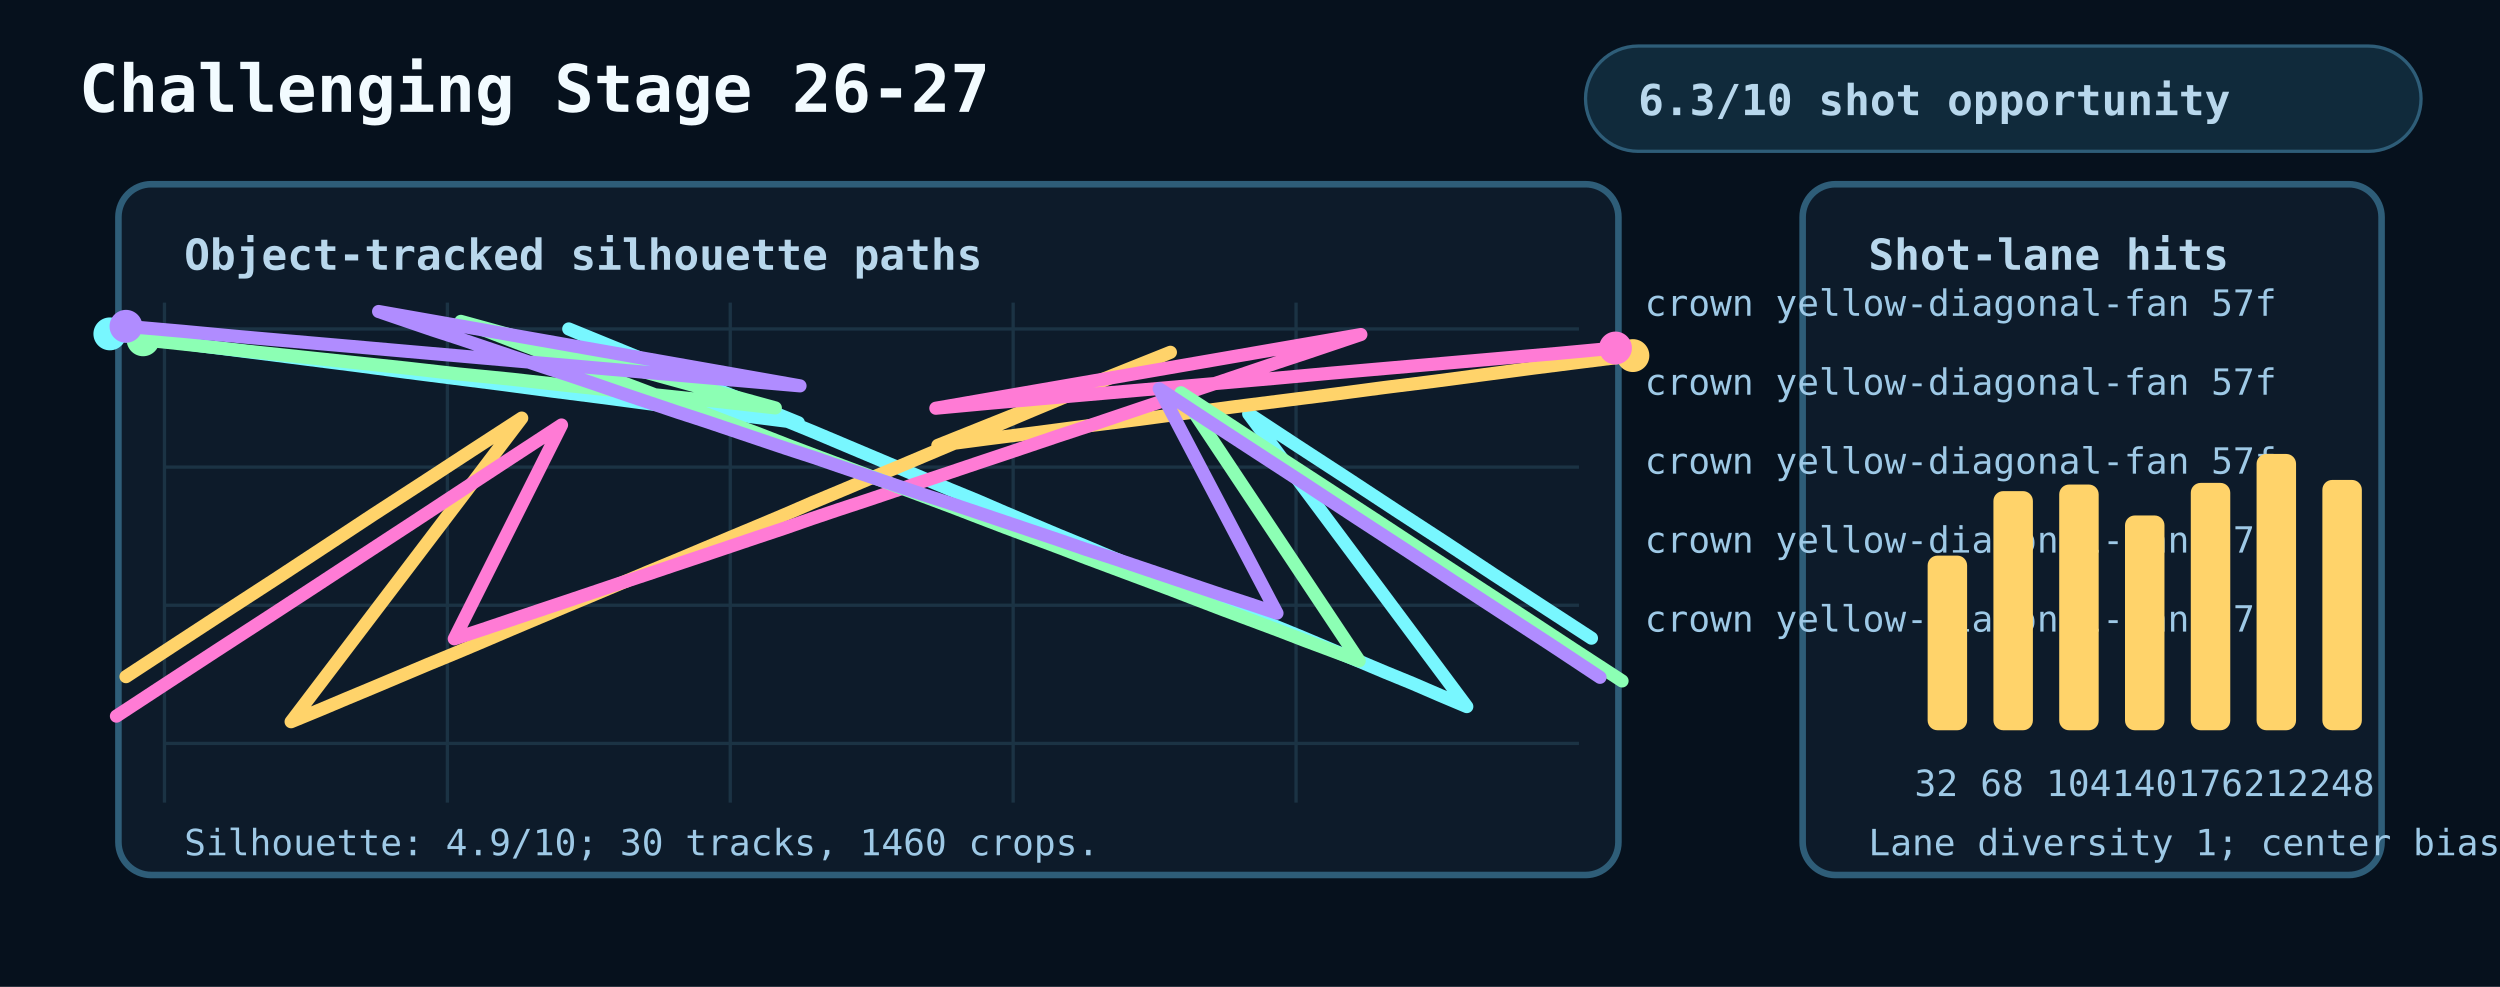
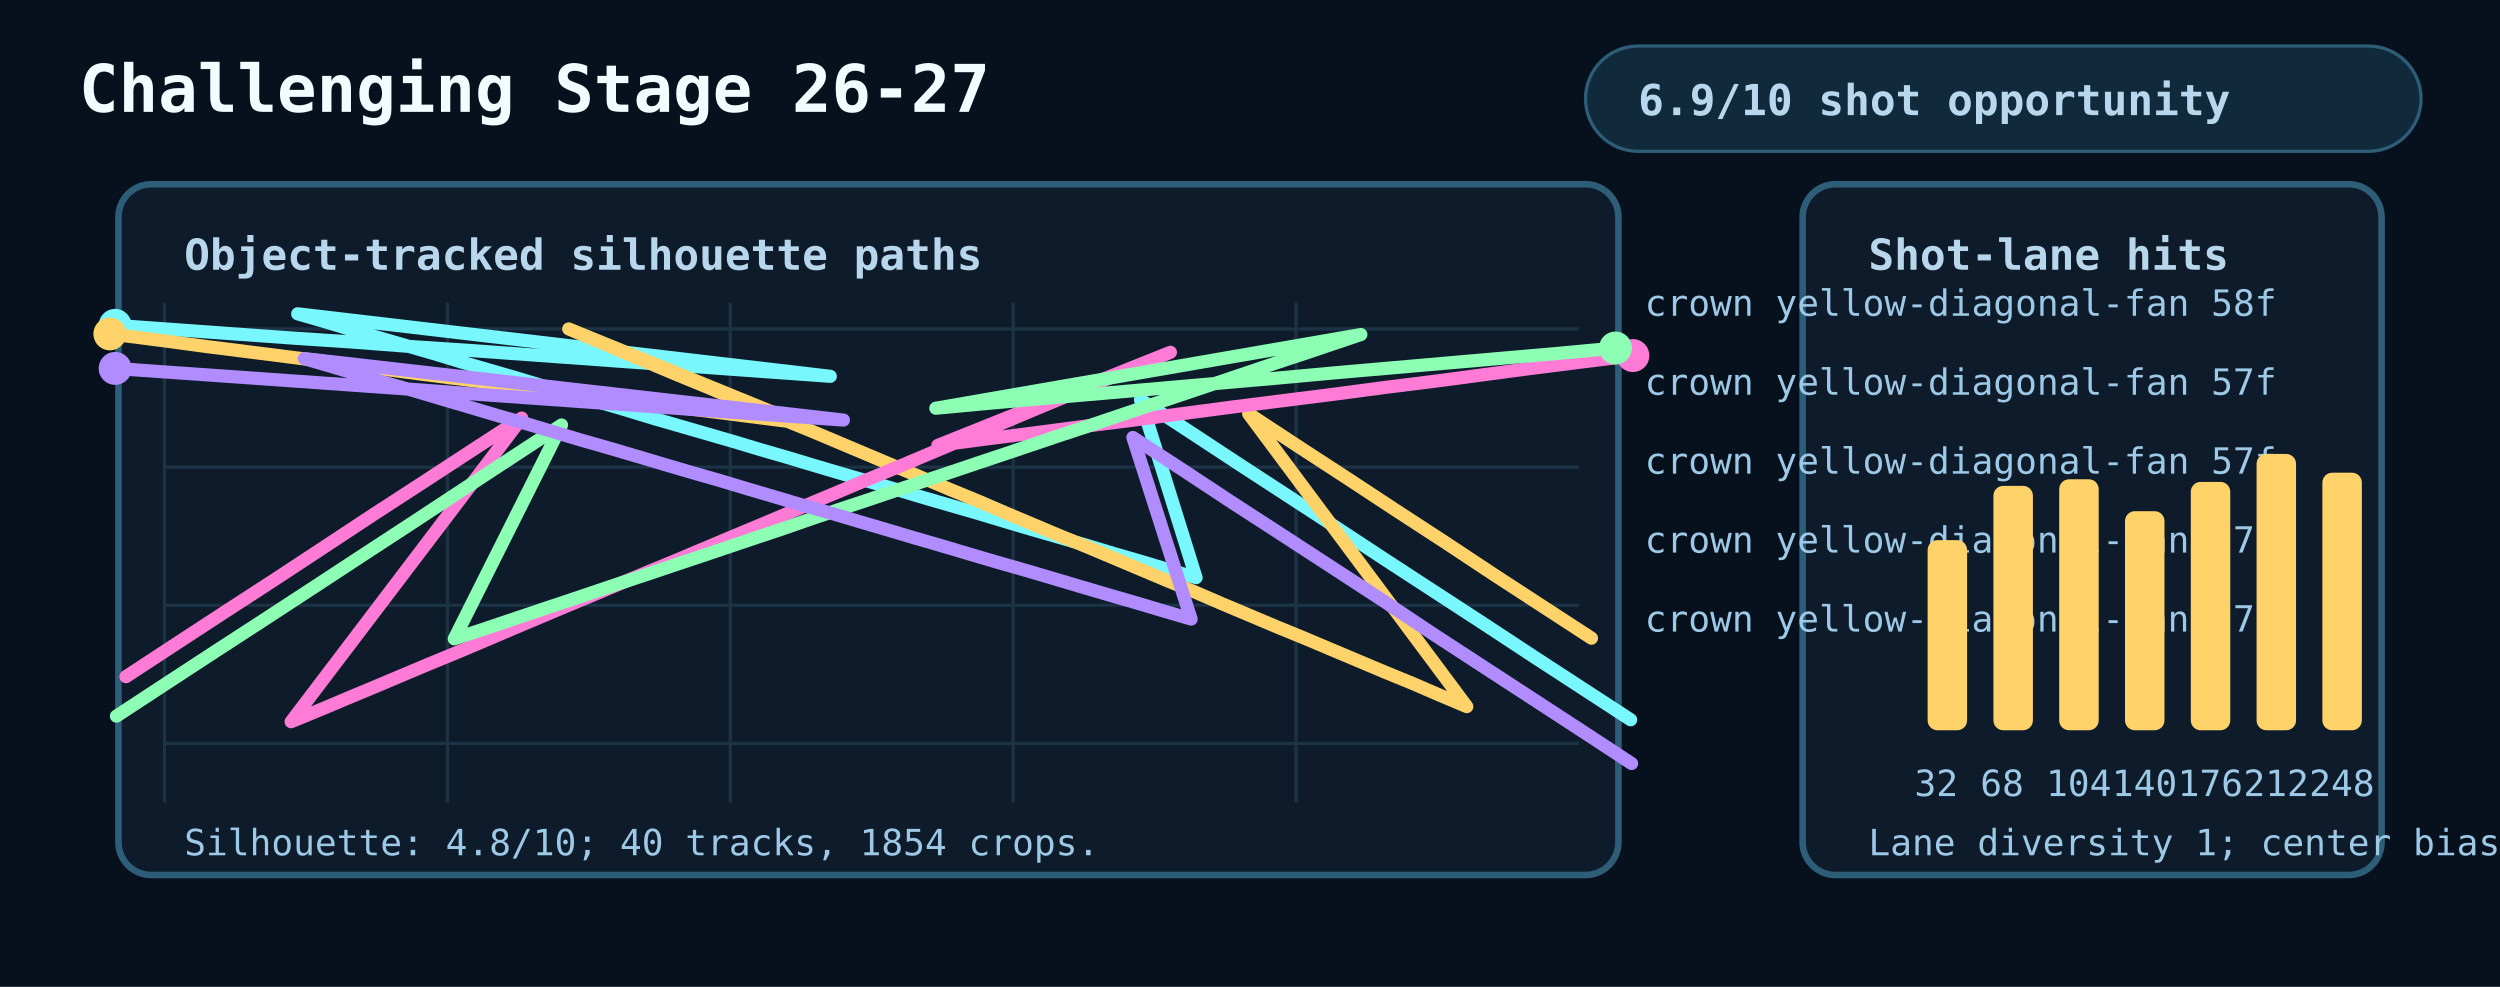
<svg xmlns="http://www.w3.org/2000/svg" width="760" height="300" viewBox="0 0 760 300" role="img" aria-labelledby="title desc">
  <style>
    .bg{fill:#06111d}.panel{fill:#0d1b2a;stroke:#2e5d78;stroke-width:2}.grid{stroke:#1b3344;stroke-width:1}.text{fill:#f2fbff;font:700 20px ui-monospace,Menlo,monospace}.small{fill:#b8d7ec;font:700 13px ui-monospace,Menlo,monospace}.tiny{fill:#9ec9e6;font:11px ui-monospace,Menlo,monospace}.pill{fill:#102a3b;stroke:#2e5d78}
  </style>
  <rect class="bg" x="0" y="0" width="760" height="300" />
  <text class="text" x="24" y="34">Challenging Stage 26-27</text>
  <rect class="pill" x="482" y="14" width="254" height="32" rx="16" />
-   <text class="small" x="498" y="35">6.3/10 shot opportunity</text>
+   <text class="small" x="498" y="35">6.9/10 shot opportunity</text>
  <rect class="panel" x="36" y="56" width="456" height="210" rx="10" />
  <rect class="panel" x="548" y="56" width="176" height="210" rx="10" />
  <text class="small" x="56" y="82">Object-tracked silhouette paths</text>
  <text class="small" x="568" y="82">Shot-lane hits</text>
  <line class="grid" x1="50" y1="92" x2="50" y2="244" />
  <line class="grid" x1="136" y1="92" x2="136" y2="244" />
  <line class="grid" x1="222" y1="92" x2="222" y2="244" />
  <line class="grid" x1="308" y1="92" x2="308" y2="244" />
  <line class="grid" x1="394" y1="92" x2="394" y2="244" />
  <line class="grid" x1="50" y1="100" x2="480" y2="100" />
  <line class="grid" x1="50" y1="142" x2="480" y2="142" />
  <line class="grid" x1="50" y1="184" x2="480" y2="184" />
  <line class="grid" x1="50" y1="226" x2="480" y2="226" />
-   <polyline points="33.4,101.5 48.3,103.4 63.2,105.4 78.3,107.3 93.2,109.2 108.2,111.1 123.1,113.1 138,115 153,116.9 167.9,118.9 182.8,120.8 197.9,122.8 212.8,124.7 227.8,126.6 242.7,128.5 172.9,100 181.2,103.5 189.4,107 197.7,110.5 206,114 214.3,117.4 222.6,120.9 230.9,124.4 239,127.9 247.3,131.3 255.6,134.8 263.9,138.3 272.2,141.8 280.5,145.3 288.8,148.8 297.1,152.2 305.2,155.7 313.5,159.2 321.8,162.7 330.1,166.1 338.4,169.6 346.7,173.1 355,176.6 363.3,180 371.4,183.5 379.7,187 388,190.5 396.3,193.9 404.6,197.4 412.9,200.9 421.2,204.4 429.5,207.8 437.6,211.3 445.9,214.8 379.6,125.8 394.5,135.6 409.4,145.3 424.3,155.1 439.2,164.8 454,174.6 468.9,184.3 483.8,194" fill="none" stroke="#78f7ff" stroke-width="4" stroke-linecap="round" stroke-linejoin="round" />
-   <circle cx="33.4" cy="101.5" r="5" fill="#78f7ff" />
-   <text class="tiny" x="500" y="96" fill="#78f7ff">crown yellow-diagonal-fan 57f</text>
-   <polyline points="496.4,108.1 481.2,110 466.2,111.9 451.1,113.9 436.1,115.9 420.9,117.8 405.8,119.8 390.8,121.7 375.7,123.6 360.5,125.6 345.5,127.6 330.4,129.5 315.2,131.5 300.2,133.4 285.1,135.4 355.8,107.1 347.5,110.6 339.2,114.1 330.7,117.7 322.4,121.2 314,124.7 305.7,128.2 297.4,131.7 289,135.2 280.7,138.7 272.4,142.2 263.9,145.7 255.6,149.2 247.2,152.7 238.9,156.3 230.6,159.8 222.2,163.3 213.9,166.8 205.6,170.3 197.1,173.8 188.8,177.3 180.5,180.8 172.1,184.3 163.8,187.8 155.5,191.3 147.1,194.9 138.8,198.4 130.3,201.9 122,205.4 113.7,208.9 105.3,212.4 97,215.9 88.5,219.4 158.6,127.1 143.5,136.9 128.5,146.7 113.4,156.5 98.4,166.4 83.5,176.2 68.4,186 53.4,195.8 38.3,205.7" fill="none" stroke="#ffd36a" stroke-width="4" stroke-linecap="round" stroke-linejoin="round" />
-   <circle cx="496.4" cy="108.1" r="5" fill="#ffd36a" />
+   <polyline points="35,98.9 53.1,100.2 71.2,101.5 89.3,102.8 107.4,104 125.6,105.4 143.7,106.6 161.8,107.9 179.9,109.2 198,110.5 216.2,111.8 234.3,113.1 252.4,114.4 90.5,95.4 98.8,97.8 107.1,100.3 115.3,102.7 123.6,105.1 131.9,107.5 140.1,110 148.4,112.4 156.7,114.8 165,117.3 173.3,119.7 181.6,122.1 189.8,124.5 198,127 206.3,129.4 214.6,131.8 222.9,134.2 231.2,136.7 239.5,139.1 247.8,141.6 255.9,144 264.2,146.4 272.5,148.8 280.8,151.3 289.1,153.7 297.4,156.1 305.7,158.6 313.8,161 322.1,163.4 330.4,165.8 338.7,168.3 347,170.7 355.3,173.2 363.6,175.6 346.7,121.5 361.6,131.2 376.5,141 391.4,150.7 406.3,160.4 421.2,170.2 436.1,179.9 451,189.6 465.9,199.4 480.8,209.1 495.7,218.8" fill="none" stroke="#78f7ff" stroke-width="4" stroke-linecap="round" stroke-linejoin="round" />
+   <circle cx="35" cy="98.9" r="5" fill="#78f7ff" />
+   <text class="tiny" x="500" y="96" fill="#78f7ff">crown yellow-diagonal-fan 58f</text>
+   <polyline points="33.4,101.5 48.3,103.4 63.2,105.4 78.3,107.3 93.2,109.2 108.2,111.1 123.1,113.1 138,115 153,116.9 167.9,118.9 182.8,120.8 197.9,122.8 212.8,124.7 227.8,126.6 242.7,128.5 172.9,100 181.2,103.5 189.4,107 197.7,110.5 206,114 214.3,117.4 222.6,120.9 230.9,124.4 239,127.9 247.3,131.3 255.6,134.8 263.9,138.3 272.2,141.8 280.5,145.3 288.8,148.8 297.1,152.2 305.2,155.7 313.5,159.2 321.8,162.7 330.1,166.1 338.4,169.6 346.7,173.1 355,176.6 363.3,180 371.4,183.5 379.7,187 388,190.5 396.3,193.9 404.6,197.4 412.9,200.9 421.2,204.4 429.5,207.8 437.6,211.3 445.9,214.8 379.6,125.8 394.5,135.6 409.4,145.3 424.3,155.1 439.2,164.8 454,174.6 468.9,184.3 483.8,194" fill="none" stroke="#ffd36a" stroke-width="4" stroke-linecap="round" stroke-linejoin="round" />
+   <circle cx="33.4" cy="101.5" r="5" fill="#ffd36a" />
  <text class="tiny" x="500" y="120" fill="#ffd36a">crown yellow-diagonal-fan 57f</text>
-   <polyline points="491.1,105.8 473.9,107.4 456.7,108.9 439.5,110.4 422.3,111.9 405.1,113.4 387.7,115 370.5,116.5 353.3,118 336.1,119.5 318.9,121 301.7,122.5 284.5,124.1 413.7,101.7 405.4,104.5 397.1,107.3 388.6,110.1 380.3,112.9 372,115.7 363.6,118.5 355.3,121.3 346.9,124.1 338.6,126.9 330.3,129.7 321.8,132.5 313.5,135.3 305.2,138.1 296.8,140.9 288.5,143.7 280.1,146.5 271.8,149.3 263.5,152.1 255,154.9 246.7,157.7 238.4,160.6 230,163.4 221.7,166.2 213.4,169 205,171.8 196.7,174.6 188.2,177.4 179.9,180.2 171.6,183 163.2,185.8 154.9,188.6 146.6,191.4 138.1,194.2 170.7,129.2 155.7,139 140.6,148.9 125.7,158.7 110.7,168.5 95.6,178.4 80.6,188.2 65.5,198 50.5,207.8 35.4,217.7" fill="none" stroke="#ff7bd5" stroke-width="4" stroke-linecap="round" stroke-linejoin="round" />
-   <circle cx="491.1" cy="105.8" r="5" fill="#ff7bd5" />
+   <polyline points="496.4,108.1 481.2,110 466.2,111.9 451.1,113.9 436.1,115.9 420.9,117.8 405.8,119.8 390.8,121.7 375.7,123.6 360.5,125.6 345.5,127.6 330.4,129.5 315.2,131.5 300.2,133.4 285.1,135.4 355.8,107.1 347.5,110.6 339.2,114.1 330.7,117.7 322.4,121.2 314,124.7 305.7,128.2 297.4,131.7 289,135.2 280.7,138.7 272.4,142.2 263.9,145.7 255.6,149.2 247.2,152.7 238.9,156.3 230.6,159.8 222.2,163.3 213.9,166.8 205.6,170.3 197.1,173.8 188.8,177.3 180.5,180.8 172.1,184.3 163.8,187.8 155.5,191.3 147.1,194.9 138.8,198.4 130.3,201.9 122,205.4 113.7,208.9 105.3,212.4 97,215.9 88.5,219.4 158.6,127.1 143.5,136.9 128.5,146.7 113.4,156.5 98.4,166.4 83.5,176.2 68.4,186 53.4,195.8 38.3,205.7" fill="none" stroke="#ff7bd5" stroke-width="4" stroke-linecap="round" stroke-linejoin="round" />
+   <circle cx="496.4" cy="108.1" r="5" fill="#ff7bd5" />
  <text class="tiny" x="500" y="144" fill="#ff7bd5">crown yellow-diagonal-fan 57f</text>
-   <polyline points="43.5,103.3 59.5,105 75.5,106.8 91.6,108.5 107.6,110.2 123.6,111.9 139.5,113.7 155.7,115.3 171.6,117.1 187.6,118.8 203.6,120.5 219.7,122.2 235.7,124 140.1,97.7 148.4,100.8 156.7,104 164.9,107.1 173.2,110.2 181.5,113.3 189.8,116.5 198,119.6 206.3,122.8 214.6,125.8 222.9,129 231.2,132.1 239.4,135.3 247.6,138.4 255.9,141.5 264.2,144.6 272.5,147.8 280.8,150.9 289.1,154 297.4,157.2 305.5,160.3 313.8,163.4 322.1,166.5 330.4,169.7 338.7,172.8 347,175.9 355.3,179 363.6,182.2 371.7,185.3 380,188.4 388.3,191.5 396.6,194.7 404.9,197.8 413.2,200.9 359,119.4 373.9,129.1 388.8,138.9 403.7,148.6 418.6,158.3 433.5,168.1 448.4,177.8 463.3,187.5 478.2,197.3 493.1,207" fill="none" stroke="#8cffb4" stroke-width="4" stroke-linecap="round" stroke-linejoin="round" />
-   <circle cx="43.5" cy="103.3" r="5" fill="#8cffb4" />
+   <polyline points="491.1,105.8 473.9,107.4 456.7,108.9 439.5,110.4 422.3,111.9 405.1,113.4 387.7,115 370.5,116.5 353.3,118 336.1,119.5 318.9,121 301.7,122.5 284.5,124.1 413.7,101.7 405.4,104.5 397.1,107.3 388.6,110.1 380.3,112.9 372,115.7 363.6,118.5 355.3,121.3 346.9,124.1 338.6,126.9 330.3,129.7 321.8,132.5 313.5,135.3 305.2,138.1 296.8,140.9 288.5,143.7 280.1,146.5 271.8,149.3 263.5,152.1 255,154.9 246.7,157.7 238.4,160.6 230,163.4 221.7,166.2 213.4,169 205,171.8 196.7,174.6 188.2,177.4 179.9,180.2 171.6,183 163.2,185.8 154.9,188.6 146.6,191.4 138.1,194.2 170.7,129.2 155.7,139 140.6,148.9 125.7,158.7 110.7,168.5 95.6,178.4 80.6,188.2 65.5,198 50.5,207.8 35.4,217.7" fill="none" stroke="#8cffb4" stroke-width="4" stroke-linecap="round" stroke-linejoin="round" />
+   <circle cx="491.1" cy="105.8" r="5" fill="#8cffb4" />
  <text class="tiny" x="500" y="168" fill="#8cffb4">crown yellow-diagonal-fan 57f</text>
-   <polyline points="38.3,99.2 55.4,100.7 72.4,102.3 89.5,103.8 106.7,105.3 123.7,106.8 140.8,108.3 157.8,109.8 174.9,111.3 191.9,112.8 208.9,114.3 226,115.8 243.2,117.3 115.1,94.7 123.3,97.5 131.5,100.3 139.8,103 148.1,105.8 156.4,108.6 164.7,111.4 173,114.1 181.3,116.9 189.4,119.7 197.7,122.5 206,125.3 214.3,128 222.6,130.8 230.9,133.6 239.2,136.4 247.5,139.1 255.6,141.9 263.9,144.7 272.2,147.5 280.5,150.3 288.8,153 297.1,155.8 305.4,158.6 313.7,161.4 322,164.2 330.1,167 338.4,169.7 346.7,172.5 355,175.3 363.3,178.1 371.6,180.9 379.9,183.6 388.2,186.4 352.4,118.2 367.3,128 382.2,137.7 397.1,147.4 412,157.2 426.9,166.9 441.8,176.7 456.7,186.4 471.6,196.1 486.4,205.9" fill="none" stroke="#b08cff" stroke-width="4" stroke-linecap="round" stroke-linejoin="round" />
-   <circle cx="38.3" cy="99.2" r="5" fill="#b08cff" />
+   <polyline points="35,112 53.4,113.3 72,114.6 90.4,115.9 108.8,117.2 127.2,118.5 145.7,119.9 164.1,121.2 182.5,122.5 201,123.8 219.4,125.1 238,126.4 256.4,127.7 92.5,109 101,111.5 109.3,114 117.7,116.5 126.2,118.9 134.6,121.4 143.1,123.9 151.5,126.4 160,128.8 168.3,131.3 176.7,133.8 185.1,136.2 193.6,138.7 202,141.2 210.5,143.7 218.9,146.1 227.2,148.6 235.7,151.1 244.1,153.6 252.6,156 261,158.5 269.5,161 277.9,163.5 286.2,165.9 294.6,168.4 303.1,170.9 311.5,173.3 320,175.8 328.4,178.3 336.9,180.8 345.2,183.2 353.6,185.7 362.1,188.2 344.4,133 359.6,142.9 374.6,152.8 389.9,162.7 405.1,172.6 420.3,182.5 435.3,192.5 450.5,202.4 465.7,212.3 480.9,222.2 496,232.1" fill="none" stroke="#b08cff" stroke-width="4" stroke-linecap="round" stroke-linejoin="round" />
+   <circle cx="35" cy="112" r="5" fill="#b08cff" />
  <text class="tiny" x="500" y="192" fill="#b08cff">crown yellow-diagonal-fan 57f</text>
-   <rect x="586" y="168.9" width="12" height="53.1" rx="3" fill="#ffd36a" />
+   <rect x="586" y="164.2" width="12" height="57.8" rx="3" fill="#ffd36a" />
  <text class="tiny" x="582" y="242">32</text>
-   <rect x="606" y="149.3" width="12" height="72.7" rx="3" fill="#ffd36a" />
+   <rect x="606" y="147.7" width="12" height="74.3" rx="3" fill="#ffd36a" />
  <text class="tiny" x="602" y="242">68</text>
-   <rect x="626" y="147.3" width="12" height="74.7" rx="3" fill="#ffd36a" />
+   <rect x="626" y="145.7" width="12" height="76.3" rx="3" fill="#ffd36a" />
  <text class="tiny" x="622" y="242">104</text>
-   <rect x="646" y="156.7" width="12" height="65.3" rx="3" fill="#ffd36a" />
+   <rect x="646" y="155.4" width="12" height="66.6" rx="3" fill="#ffd36a" />
  <text class="tiny" x="642" y="242">140</text>
-   <rect x="666" y="146.8" width="12" height="75.2" rx="3" fill="#ffd36a" />
+   <rect x="666" y="146.5" width="12" height="75.5" rx="3" fill="#ffd36a" />
  <text class="tiny" x="662" y="242">176</text>
  <rect x="686" y="138" width="12" height="84" rx="3" fill="#ffd36a" />
  <text class="tiny" x="682" y="242">212</text>
-   <rect x="706" y="145.9" width="12" height="76.1" rx="3" fill="#ffd36a" />
+   <rect x="706" y="143.7" width="12" height="78.3" rx="3" fill="#ffd36a" />
  <text class="tiny" x="702" y="242">248</text>
-   <text class="tiny" x="56" y="260">Silhouette: 4.9/10; 30 tracks, 1460 crops.</text>
+   <text class="tiny" x="56" y="260">Silhouette: 4.8/10; 40 tracks, 1854 crops.</text>
  <text class="tiny" x="568" y="260">Lane diversity 1; center bias 0.13.</text>
</svg>
